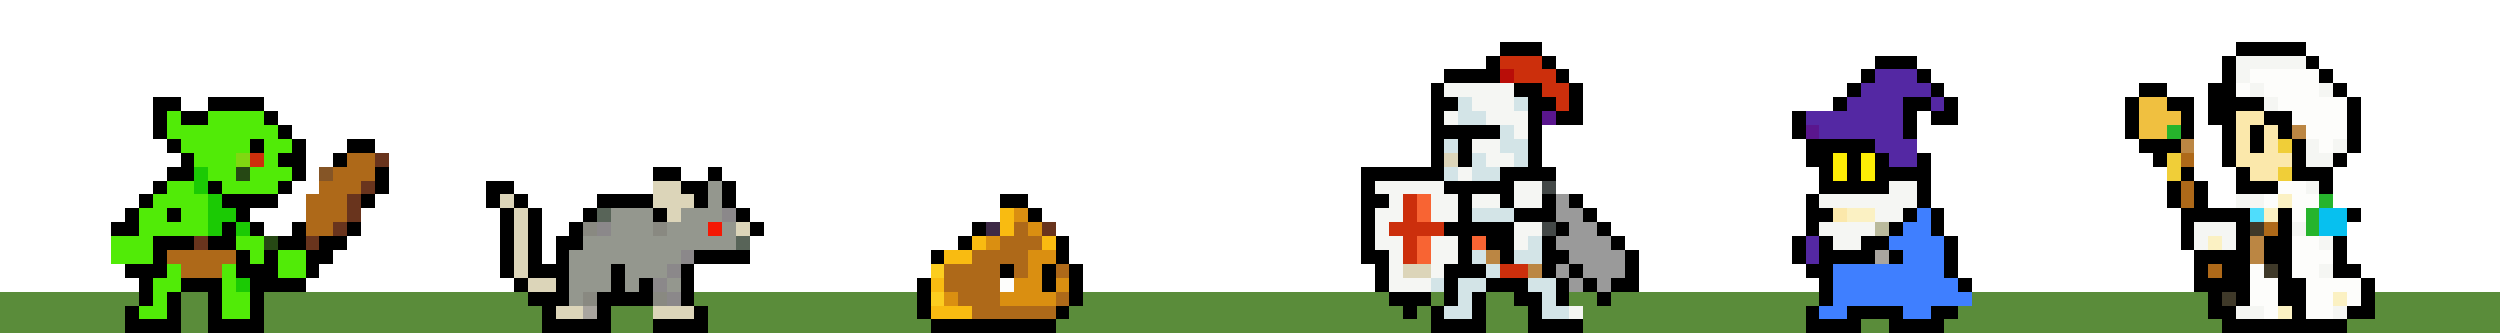
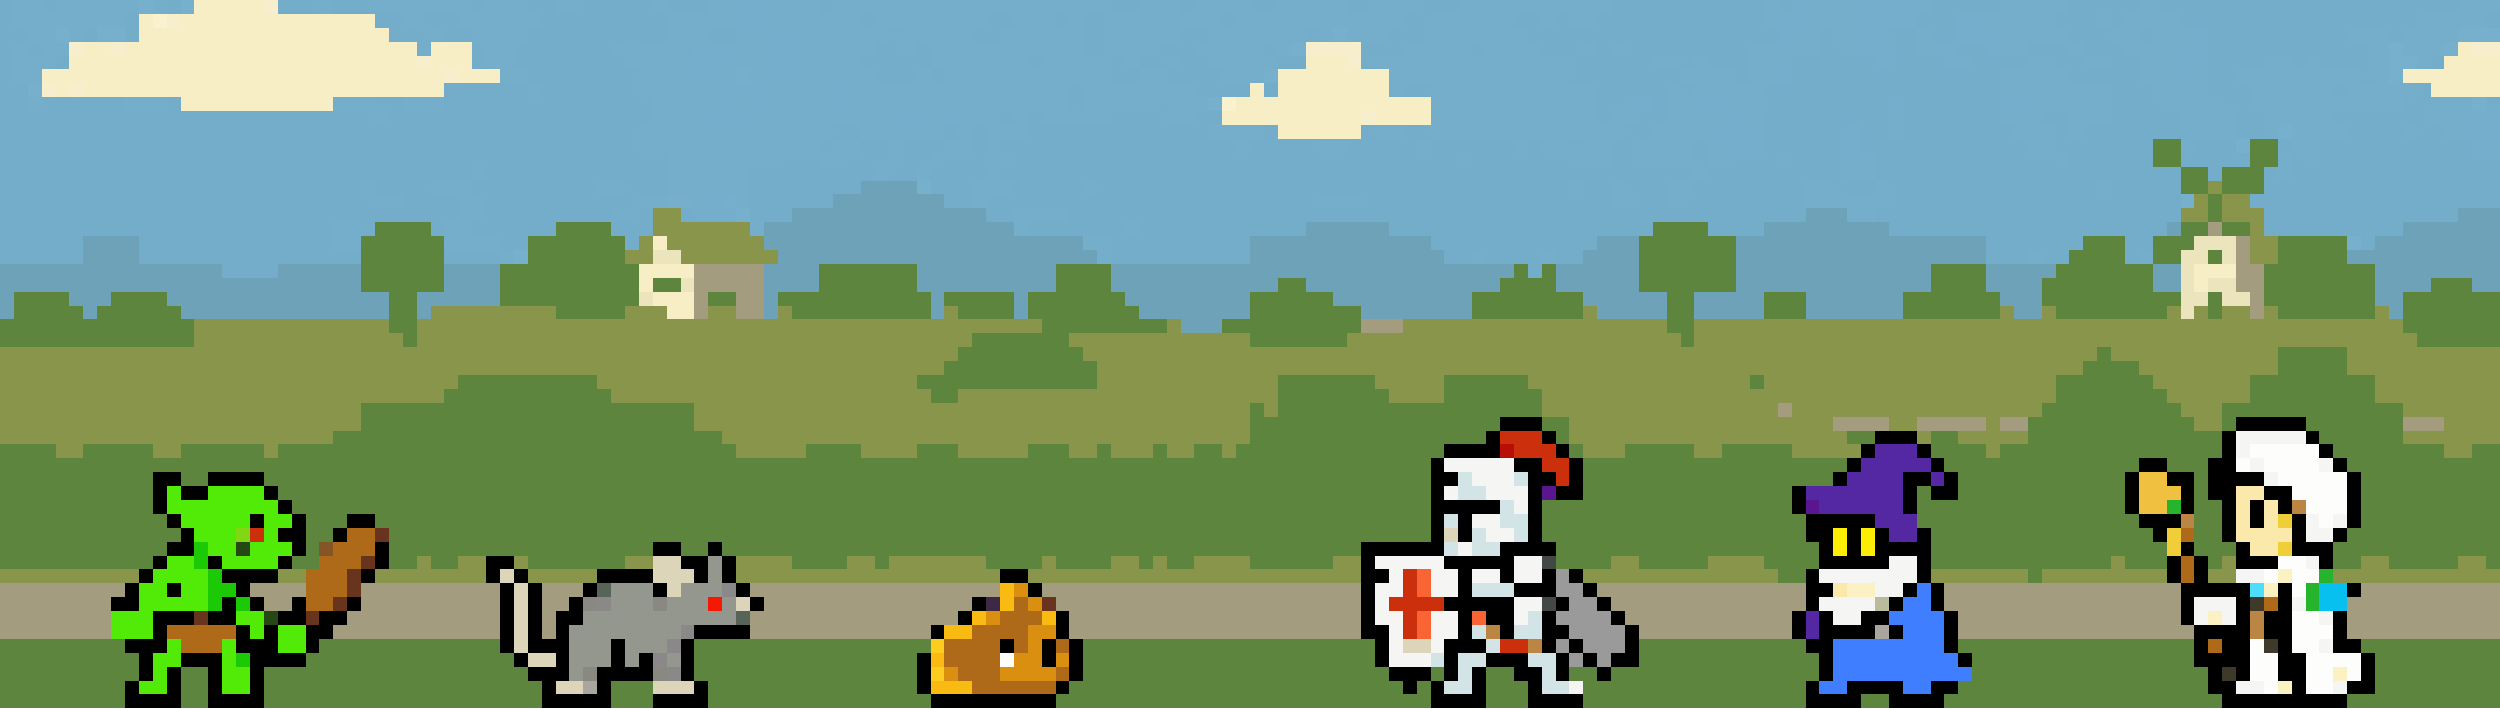
- <svg xmlns="http://www.w3.org/2000/svg" viewBox="0 0 180 24" width="960" height="128" shape-rendering="crispEdges">
+ <svg xmlns="http://www.w3.org/2000/svg" viewBox="0 0 180 51" width="960" height="272" shape-rendering="crispEdges">
  <defs>
    <filter id="flash">
      <feFlood flood-color="#ffffff" />
      <feComposite operator="in" in2="SourceAlpha" />
    </filter>
    <filter id="hit" color-interpolation-filters="sRGB">
      <feComponentTransfer>
        <feFuncR type="gamma" exponent="0.6" />
        <feFuncG type="gamma" exponent="0.6" />
        <feFuncB type="gamma" exponent="0.6" />
      </feComponentTransfer>
    </filter>
+     <g id="bg">
+       <path fill="#5e853d" d="M185 10h2v2h-2zM192 10h2v2h-2zM187 12h2v2h-2zM190 12h3v2h-3zM189 14h1v2h-1zM226 15h1v1h-1zM21 16h5v1h-5zM57 16h4v1h-4zM70 16h4v1h-4zM149 16h4v1h-4zM187 16h2v1h-2zM190 16h2v1h-2zM224 16h4v1h-4zM20 17h8v3h-8zM56 17h6v4h-6zM68 17h7v2h-7zM148 17h7v4h-7zM180 17h3v1h-3zM185 17h3v1h-3zM194 17h5v2h-5zM222 17h8v3h-8zM179 18h4v1h-4zM185 18h2v1h-2zM189 18h1v1h-1zM6 19h3v2h-3zM66 19h10v3h-10zM89 19h7v2h-7zM106 19h4v2h-4zM139 19h1v1h-1zM141 19h1v1h-1zM169 19h4v2h-4zM178 19h7v1h-7zM193 19h8v3h-8zM21 20h7v1h-7zM77 20h2v1h-2zM122 20h2v1h-2zM138 20h4v1h-4zM177 20h8v1h-8zM205 20h3v1h-3zM222 20h7v1h-7zM2 21h9v2h-9zM13 21h4v2h-4zM23 21h2v3h-2zM31 21h4v1h-4zM38 21h4v1h-4zM58 21h2v3h-2zM81 21h2v1h-2zM86 21h11v1h-11zM98 21h5v1h-5zM104 21h7v1h-7zM120 21h6v1h-6zM136 21h8v2h-8zM150 21h2v3h-2zM157 21h3v2h-3zM167 21h7v2h-7zM177 21h10v1h-10zM189 21h1v2h-1zM203 21h8v3h-8zM214 21h5v2h-5zM225 21h2v3h-2zM232 21h4v1h-4zM31 22h5v1h-5zM37 22h6v1h-6zM70 22h5v1h-5zM87 22h10v1h-10zM99 22h4v1h-4zM104 22h8v1h-8zM120 22h8v1h-8zM178 22h8v1h-8zM194 22h7v1h-7zM233 22h3v1h-3zM30 23h14v2h-14zM105 23h9v1h-9zM118 23h10v1h-10zM212 23h9v1h-9zM23 24h1v1h-1zM59 24h1v1h-1zM100 24h7v1h-7zM120 24h7v1h-7zM151 24h1v1h-1zM204 24h7v1h-7zM213 24h8v1h-8zM226 24h1v1h-1zM99 25h9v1h-9zM181 25h1v1h-1zM194 25h5v2h-5zM98 26h11v1h-11zM180 26h4v1h-4zM0 27h8v1h-8zM17 27h4v2h-4zM63 27h10v1h-10zM96 27h13v1h-13zM122 27h7v1h-7zM134 27h6v1h-6zM156 27h1v1h-1zM178 27h7v1h-7zM192 27h9v2h-9zM223 27h4v1h-4zM233 27h7v1h-7zM0 28h9v2h-9zM62 28h12v1h-12zM97 28h2v1h-2zM122 28h8v1h-8zM134 28h7v1h-7zM178 28h8v1h-8zM223 28h5v1h-5zM232 28h8v1h-8zM15 29h6v1h-6zM56 29h24v2h-24zM120 29h1v1h-1zM122 29h19v1h-19zM177 29h10v1h-10zM190 29h13v2h-13zM221 29h19v1h-19zM0 30h10v1h-10zM13 30h10v2h-10zM120 30h23v2h-23zM176 30h12v1h-12zM219 30h21v3h-21zM0 31h11v1h-11zM54 31h28v1h-28zM163 31h2v1h-2zM169 31h2v1h-2zM176 31h27v1h-27zM0 32h27v1h-27zM29 32h5v1h-5zM36 32h5v1h-5zM43 32h6v1h-6zM50 32h33v1h-33zM88 32h4v1h-4zM96 32h3v1h-3zM104 32h3v1h-3zM109 32h1v1h-1zM113 32h1v1h-1zM116 32h2v1h-2zM119 32h25v1h-25zM147 32h5v1h-5zM154 32h5v1h-5zM165 32h1v1h-1zM167 32h6v1h-6zM174 32h32v1h-32zM208 32h7v1h-7zM216 32h2v1h-2zM0 33h164v1h-164zM165 33h75v1h-75zM0 34h240v5h-240zM0 39h231v1h-231zM232 39h2v1h-2zM239 39h1v1h-1zM0 40h4v1h-4zM11 40h12v1h-12zM24 40h18v1h-18zM48 40h12v1h-12zM61 40h2v1h-2zM68 40h7v1h-7zM87 40h4v1h-4zM93 40h1v1h-1zM101 40h4v1h-4zM106 40h4v1h-4zM112 40h1v1h-1zM114 40h2v1h-2zM120 40h6v1h-6zM128 40h1v1h-1zM135 40h1v1h-1zM137 40h9v1h-9zM148 40h5v1h-5zM157 40h11v1h-11zM169 40h13v1h-13zM183 40h3v1h-3zM188 40h2v1h-2zM195 40h1v1h-1zM197 40h3v1h-3zM202 40h5v1h-5zM209 40h5v1h-5zM218 40h1v1h-1zM220 40h1v1h-1zM224 40h2v1h-2zM53 41h1v1h-1zM158 41h3v1h-3zM176 41h1v1h-1zM0 46h240v5h-240z" />
+       <path fill="#6da2b9" d="M92 13h4v1h-4zM9 14h4v1h-4zM90 14h8v1h-8zM232 14h4v1h-4zM4 15h11v1h-11zM87 15h14v1h-14zM160 15h3v1h-3zM207 15h3v1h-3zM230 15h8v1h-8zM4 16h14v1h-14zM85 16h18v1h-18zM124 16h6v1h-6zM157 16h9v1h-9zM186 16h1v1h-1zM203 16h11v1h-11zM228 16h12v1h-12zM0 17h20v2h-20zM28 17h1v1h-1zM36 17h4v2h-4zM85 17h23v1h-23zM120 17h13v1h-13zM145 17h3v1h-3zM155 17h18v2h-18zM201 17h15v1h-15zM230 17h10v3h-10zM28 18h2v1h-2zM86 18h23v1h-23zM120 18h14v1h-14zM144 18h4v1h-4zM199 18h23v1h-23zM0 19h6v2h-6zM9 19h11v1h-11zM28 19h18v1h-18zM50 19h6v1h-6zM62 19h4v2h-4zM85 19h4v2h-4zM96 19h10v2h-10zM110 19h29v1h-29zM142 19h6v2h-6zM155 19h14v2h-14zM173 19h5v1h-5zM185 19h2v2h-2zM201 19h21v1h-21zM9 20h12v1h-12zM28 20h28v1h-28zM110 20h12v1h-12zM124 20h14v1h-14zM173 20h4v1h-4zM201 20h4v1h-4zM208 20h14v1h-14zM229 20h11v1h-11zM0 21h2v2h-2zM11 21h2v2h-2zM17 21h6v1h-6zM25 21h6v2h-6zM35 21h3v1h-3zM42 21h16v1h-16zM60 21h6v1h-6zM85 21h1v2h-1zM97 21h1v2h-1zM103 21h1v2h-1zM111 21h9v1h-9zM126 21h10v1h-10zM144 21h6v1h-6zM152 21h5v2h-5zM160 21h7v2h-7zM174 21h3v1h-3zM201 21h2v1h-2zM211 21h3v2h-3zM219 21h6v2h-6zM227 21h5v2h-5zM236 21h4v1h-4zM18 22h5v1h-5zM36 22h1v1h-1zM43 22h15v1h-15zM60 22h1v1h-1zM112 22h8v1h-8zM128 22h8v1h-8zM145 22h5v1h-5zM175 22h2v1h-2zM202 22h1v1h-1zM237 22h3v1h-3zM115 23h3v1h-3zM211 23h1v1h-1z" />
+       <path fill="#73adca" d="M0 0h6v1h-6zM7 0h1v1h-1zM9 0h2v1h-2zM12 0h10v1h-10zM23 0h8v1h-8zM33 0h1v1h-1zM42 0h1v1h-1zM50 0h3v1h-3zM54 0h3v1h-3zM64 0h1v1h-1zM68 0h2v1h-2zM72 0h5v1h-5zM78 0h3v1h-3zM89 0h1v1h-1zM110 0h2v1h-2zM115 0h1v1h-1zM120 0h2v1h-2zM127 0h2v1h-2zM132 0h3v1h-3zM146 0h11v1h-11zM158 0h1v1h-1zM169 0h5v1h-5zM179 0h5v1h-5zM185 0h22v1h-22zM210 0h1v1h-1zM219 0h1v1h-1zM221 0h1v1h-1zM225 0h5v1h-5zM0 1h10v1h-10zM11 1h7v1h-7zM19 1h12v1h-12zM39 1h1v2h-1zM57 1h2v1h-2zM60 1h3v1h-3zM69 1h9v1h-9zM92 1h1v1h-1zM101 1h2v1h-2zM106 1h1v1h-1zM108 1h2v3h-2zM118 1h1v1h-1zM131 1h2v1h-2zM139 1h2v1h-2zM142 1h1v1h-1zM145 1h12v1h-12zM168 1h3v1h-3zM178 1h3v1h-3zM182 1h1v1h-1zM187 1h17v1h-17zM209 1h1v1h-1zM221 1h4v2h-4zM226 1h1v1h-1zM229 1h1v1h-1zM0 2h8v2h-8zM12 2h6v1h-6zM19 2h13v1h-13zM36 2h1v1h-1zM58 2h3v1h-3zM62 2h2v1h-2zM68 2h10v1h-10zM81 2h2v1h-2zM94 2h1v1h-1zM100 2h2v1h-2zM115 2h2v1h-2zM124 2h1v1h-1zM130 2h3v1h-3zM140 2h18v1h-18zM161 2h1v1h-1zM166 2h2v2h-2zM169 2h2v1h-2zM179 2h3v1h-3zM184 2h1v1h-1zM189 2h10v1h-10zM202 2h1v1h-1zM11 3h20v1h-20zM32 3h1v1h-1zM64 3h1v2h-1zM67 3h7v1h-7zM75 3h1v1h-1zM79 3h1v1h-1zM93 3h2v1h-2zM96 3h1v1h-1zM113 3h3v1h-3zM121 3h1v1h-1zM128 3h3v1h-3zM136 3h1v1h-1zM141 3h3v1h-3zM145 3h1v1h-1zM147 3h9v1h-9zM161 3h2v1h-2zM171 3h2v1h-2zM176 3h3v1h-3zM180 3h3v1h-3zM185 3h1v1h-1zM189 3h12v1h-12zM224 3h1v1h-1zM0 4h6v1h-6zM7 4h1v1h-1zM10 4h10v1h-10zM21 4h10v1h-10zM34 4h1v1h-1zM67 4h8v1h-8zM92 4h5v1h-5zM104 4h1v1h-1zM110 4h1v1h-1zM112 4h2v1h-2zM115 4h2v1h-2zM122 4h2v1h-2zM128 4h1v1h-1zM143 4h6v1h-6zM151 4h1v1h-1zM153 4h3v1h-3zM159 4h6v1h-6zM166 4h4v1h-4zM172 4h4v1h-4zM178 4h2v1h-2zM182 4h2v1h-2zM189 4h4v1h-4zM195 4h1v1h-1zM197 4h4v1h-4zM205 4h1v1h-1zM0 5h4v1h-4zM7 5h2v1h-2zM10 5h8v1h-8zM22 5h9v1h-9zM68 5h8v1h-8zM93 5h3v1h-3zM97 5h1v1h-1zM110 5h2v1h-2zM114 5h4v1h-4zM143 5h8v1h-8zM155 5h1v1h-1zM159 5h15v1h-15zM179 5h5v1h-5zM189 5h2v1h-2zM200 5h1v1h-1zM6 6h11v1h-11zM21 6h2v1h-2zM24 6h8v1h-8zM62 6h6v1h-6zM69 6h7v1h-7zM107 6h1v2h-1zM116 6h4v1h-4zM121 6h1v1h-1zM131 6h2v1h-2zM145 6h5v1h-5zM151 6h1v1h-1zM157 6h17v1h-17zM182 6h3v1h-3zM189 6h3v1h-3zM198 6h1v1h-1zM204 6h1v1h-1zM228 6h2v1h-2zM7 7h5v1h-5zM13 7h4v1h-4zM20 7h12v1h-12zM33 7h6v1h-6zM42 7h1v1h-1zM57 7h2v1h-2zM60 7h1v1h-1zM62 7h15v1h-15zM94 7h1v1h-1zM113 7h3v1h-3zM145 7h2v1h-2zM149 7h1v1h-1zM156 7h10v1h-10zM167 7h7v2h-7zM182 7h4v1h-4zM190 7h2v1h-2zM203 7h2v1h-2zM209 7h1v1h-1zM217 7h1v1h-1zM220 7h5v1h-5zM226 7h4v1h-4zM239 7h1v3h-1zM0 8h2v1h-2zM3 8h1v1h-1zM8 8h3v1h-3zM12 8h45v1h-45zM58 8h19v1h-19zM102 8h1v1h-1zM104 8h1v1h-1zM110 8h4v1h-4zM116 8h2v1h-2zM145 8h1v1h-1zM148 8h2v1h-2zM157 8h9v1h-9zM177 8h2v1h-2zM182 8h5v1h-5zM191 8h2v2h-2zM198 8h7v1h-7zM212 8h2v1h-2zM216 8h14v1h-14zM235 8h1v2h-1zM0 9h4v1h-4zM8 9h1v1h-1zM11 9h3v1h-3zM15 9h3v1h-3zM19 9h57v1h-57zM90 9h2v1h-2zM98 9h1v1h-1zM100 9h1v2h-1zM104 9h13v1h-13zM121 9h1v1h-1zM128 9h1v1h-1zM131 9h2v1h-2zM147 9h2v1h-2zM157 9h6v2h-6zM164 9h2v1h-2zM167 9h8v1h-8zM178 9h1v1h-1zM180 9h7v1h-7zM199 9h4v1h-4zM204 9h2v1h-2zM211 9h18v1h-18zM232 9h1v1h-1zM0 10h5v1h-5zM12 10h64v1h-64zM89 10h1v1h-1zM92 10h2v1h-2zM95 10h3v1h-3zM102 10h17v1h-17zM120 10h5v1h-5zM127 10h5v1h-5zM133 10h6v1h-6zM140 10h1v1h-1zM143 10h1v1h-1zM146 10h2v2h-2zM152 10h1v2h-1zM164 10h12v1h-12zM178 10h7v1h-7zM188 10h3v1h-3zM194 10h1v1h-1zM197 10h11v1h-11zM210 10h18v1h-18zM230 10h5v1h-5zM238 10h2v3h-2zM0 11h4v1h-4zM5 11h1v1h-1zM12 11h2v1h-2zM15 11h63v1h-63zM86 11h3v1h-3zM91 11h3v1h-3zM95 11h2v1h-2zM98 11h4v1h-4zM103 11h32v1h-32zM136 11h7v1h-7zM155 11h3v1h-3zM159 11h4v1h-4zM165 11h13v1h-13zM179 11h6v1h-6zM187 11h5v1h-5zM195 11h1v1h-1zM197 11h32v1h-32zM230 11h4v1h-4zM0 12h11v1h-11zM12 12h6v1h-6zM19 12h45v1h-45zM65 12h13v1h-13zM84 12h9v1h-9zM94 12h2v1h-2zM97 12h4v1h-4zM102 12h50v1h-50zM153 12h10v1h-10zM165 12h22v1h-22zM189 12h1v1h-1zM193 12h1v1h-1zM195 12h32v1h-32zM229 12h4v1h-4zM234 12h2v1h-2zM0 13h12v1h-12zM13 13h1v1h-1zM15 13h1v1h-1zM18 13h3v1h-3zM23 13h33v1h-33zM57 13h4v1h-4zM64 13h9v1h-9zM75 13h3v1h-3zM84 13h8v1h-8zM97 13h3v1h-3zM103 13h5v1h-5zM109 13h34v1h-34zM144 13h2v1h-2zM147 13h3v1h-3zM152 13h8v1h-8zM162 13h3v1h-3zM166 13h15v1h-15zM182 13h5v1h-5zM193 13h32v1h-32zM228 13h8v1h-8zM239 13h1v2h-1zM0 14h7v1h-7zM13 14h2v1h-2zM17 14h8v1h-8zM26 14h31v1h-31zM59 14h4v1h-4zM65 14h11v1h-11zM84 14h6v1h-6zM98 14h2v1h-2zM101 14h24v1h-24zM128 14h18v1h-18zM148 14h2v1h-2zM151 14h9v1h-9zM162 14h1v1h-1zM166 14h21v1h-21zM192 14h33v1h-33zM227 14h5v1h-5zM236 14h1v1h-1zM0 15h4v2h-4zM15 15h4v1h-4zM20 15h7v1h-7zM28 15h35v1h-35zM65 15h9v1h-9zM76 15h1v1h-1zM79 15h1v1h-1zM84 15h3v1h-3zM101 15h2v1h-2zM107 15h53v1h-53zM165 15h22v1h-22zM193 15h14v1h-14zM210 15h16v1h-16zM227 15h1v1h-1zM229 15h1v1h-1zM238 15h2v1h-2zM18 16h3v1h-3zM27 16h27v1h-27zM56 16h1v1h-1zM61 16h1v1h-1zM64 16h6v1h-6zM74 16h3v1h-3zM104 16h7v1h-7zM112 16h12v1h-12zM130 16h19v1h-19zM153 16h4v1h-4zM166 16h20v1h-20zM193 16h10v1h-10zM214 16h10v1h-10zM29 17h7v1h-7zM40 17h14v1h-14zM66 17h2v1h-2zM75 17h1v1h-1zM110 17h10v2h-10zM133 17h12v1h-12zM173 17h7v1h-7zM183 17h2v1h-2zM200 17h1v1h-1zM216 17h6v1h-6zM30 18h6v1h-6zM40 18h16v1h-16zM62 18h4v1h-4zM134 18h2v1h-2zM137 18h4v1h-4zM142 18h2v1h-2zM173 18h3v1h-3zM177 18h2v1h-2zM183 18h1v1h-1zM46 19h4v1h-4zM140 19h1v1h-1z" />
+       <path fill="#75aeca" d="M6 0h1v1h-1zM8 0h1v1h-1zM22 0h1v1h-1zM31 0h2v1h-2zM34 0h6v1h-6zM41 0h1v1h-1zM53 0h1v1h-1zM57 0h7v1h-7zM65 0h3v1h-3zM71 0h1v1h-1zM94 0h1v1h-1zM96 0h1v3h-1zM103 0h4v1h-4zM116 0h2v1h-2zM119 0h1v1h-1zM122 0h2v1h-2zM126 0h1v1h-1zM129 0h3v1h-3zM207 0h3v1h-3zM211 0h1v1h-1zM220 0h1v1h-1zM222 0h3v1h-3zM231 0h1v1h-1zM10 1h1v2h-1zM31 1h8v1h-8zM59 1h1v1h-1zM63 1h6v1h-6zM98 1h1v1h-1zM100 1h1v1h-1zM103 1h2v1h-2zM110 1h1v2h-1zM113 1h1v1h-1zM119 1h12v1h-12zM181 1h1v1h-1zM204 1h5v1h-5zM225 1h1v1h-1zM227 1h2v1h-2zM18 2h1v1h-1zM32 2h2v1h-2zM35 2h1v1h-1zM61 2h1v1h-1zM64 2h4v1h-4zM99 2h1v1h-1zM102 2h1v1h-1zM104 2h1v2h-1zM106 2h1v1h-1zM113 2h2v1h-2zM117 2h5v1h-5zM123 2h1v1h-1zM127 2h3v1h-3zM134 2h1v1h-1zM201 2h1v1h-1zM203 2h3v2h-3zM225 2h4v1h-4zM8 3h1v1h-1zM31 3h1v1h-1zM33 3h2v1h-2zM60 3h1v1h-1zM65 3h2v2h-2zM84 3h1v1h-1zM99 3h3v1h-3zM107 3h1v1h-1zM110 3h2v1h-2zM116 3h5v1h-5zM122 3h1v1h-1zM131 3h2v1h-2zM137 3h1v1h-1zM225 3h3v1h-3zM229 3h1v1h-1zM31 4h3v1h-3zM103 4h1v1h-1zM106 4h1v2h-1zM108 4h2v2h-2zM114 4h1v1h-1zM117 4h5v1h-5zM129 4h5v1h-5zM181 4h1v1h-1zM201 4h1v1h-1zM204 4h1v1h-1zM225 4h4v1h-4zM31 5h2v1h-2zM66 5h2v1h-2zM112 5h2v1h-2zM118 5h3v1h-3zM130 5h4v1h-4zM197 5h1v1h-1zM226 5h3v1h-3zM231 5h1v1h-1zM234 5h1v1h-1zM23 6h1v1h-1zM68 6h1v1h-1zM95 6h1v1h-1zM104 6h2v1h-2zM109 6h1v1h-1zM111 6h1v2h-1zM113 6h3v1h-3zM130 6h1v1h-1zM133 6h2v1h-2zM137 6h1v1h-1zM193 6h1v1h-1zM200 6h1v1h-1zM202 6h2v1h-2zM224 6h4v1h-4zM230 6h1v1h-1zM19 7h1v1h-1zM32 7h1v1h-1zM39 7h3v1h-3zM54 7h3v1h-3zM59 7h1v1h-1zM61 7h1v1h-1zM105 7h2v1h-2zM108 7h2v1h-2zM134 7h3v1h-3zM188 7h1v1h-1zM192 7h1v1h-1zM202 7h1v1h-1zM205 7h2v1h-2zM218 7h2v1h-2zM225 7h1v1h-1zM234 7h1v1h-1zM57 8h1v1h-1zM105 8h1v1h-1zM107 8h1v1h-1zM114 8h1v1h-1zM135 8h1v1h-1zM187 8h4v2h-4zM196 8h2v1h-2zM206 8h1v2h-1zM233 8h2v2h-2zM236 8h1v1h-1zM10 9h1v2h-1zM103 9h1v1h-1zM117 9h4v1h-4zM129 9h2v1h-2zM133 9h3v1h-3zM137 9h1v1h-1zM146 9h1v1h-1zM195 9h1v1h-1zM198 9h1v1h-1zM231 9h1v1h-1zM8 10h1v1h-1zM91 10h1v1h-1zM119 10h1v1h-1zM125 10h2v1h-2zM132 10h1v1h-1zM139 10h1v1h-1zM187 10h1v1h-1zM195 10h2v1h-2zM237 10h1v1h-1zM7 11h3v1h-3zM11 11h1v2h-1zM135 11h1v1h-1zM148 11h1v1h-1zM158 11h1v1h-1zM194 11h1v2h-1zM196 11h1v1h-1zM234 11h1v1h-1zM236 11h2v1h-2zM18 12h1v1h-1zM227 12h2v1h-2zM233 12h1v1h-1zM12 13h1v1h-1zM14 13h1v1h-1zM16 13h2v1h-2zM21 13h2v1h-2zM56 13h1v1h-1zM61 13h1v1h-1zM73 13h2v1h-2zM100 13h1v1h-1zM108 13h1v1h-1zM143 13h1v1h-1zM146 13h1v1h-1zM150 13h2v1h-2zM160 13h1v1h-1zM165 13h1v1h-1zM181 13h1v1h-1zM225 13h3v1h-3zM7 14h2v1h-2zM15 14h2v1h-2zM25 14h1v1h-1zM57 14h2v1h-2zM64 14h1v1h-1zM76 14h1v1h-1zM125 14h3v1h-3zM146 14h2v1h-2zM225 14h2v1h-2zM19 15h1v1h-1zM27 15h1v1h-1zM63 15h2v1h-2zM74 15h2v1h-2zM103 15h4v1h-4zM163 15h2v1h-2zM228 15h1v1h-1zM26 16h1v1h-1zM54 16h2v2h-2zM62 16h2v1h-2zM84 16h1v1h-1zM103 16h1v1h-1zM111 16h1v1h-1zM62 17h4v1h-4zM108 17h2v1h-2zM66 18h1v1h-1zM109 18h1v1h-1zM136 18h1v1h-1zM141 18h1v1h-1zM176 18h1v1h-1zM184 18h1v1h-1z" />
+       <path fill="#75aecb" d="M11 0h1v1h-1zM70 0h1v1h-1zM77 0h1v1h-1zM81 0h8v1h-8zM90 0h4v1h-4zM95 0h1v1h-1zM97 0h6v1h-6zM107 0h3v1h-3zM112 0h3v1h-3zM118 0h1v1h-1zM124 0h2v1h-2zM135 0h11v1h-11zM157 0h1v1h-1zM160 0h5v1h-5zM166 0h3v1h-3zM174 0h5v1h-5zM184 0h1v1h-1zM230 0h1v1h-1zM232 0h4v1h-4zM237 0h3v2h-3zM18 1h1v1h-1zM78 1h5v1h-5zM85 1h7v1h-7zM93 1h3v1h-3zM97 1h1v1h-1zM99 1h1v1h-1zM105 1h1v2h-1zM107 1h1v2h-1zM111 1h2v2h-2zM114 1h4v1h-4zM133 1h6v1h-6zM141 1h1v1h-1zM143 1h2v1h-2zM157 1h2v1h-2zM160 1h4v1h-4zM166 1h1v1h-1zM171 1h7v1h-7zM183 1h4v1h-4zM230 1h6v1h-6zM8 2h2v1h-2zM11 2h1v1h-1zM78 2h3v1h-3zM83 2h11v1h-11zM95 2h1v2h-1zM97 2h2v2h-2zM103 2h1v1h-1zM122 2h1v1h-1zM125 2h1v1h-1zM133 2h1v1h-1zM135 2h5v1h-5zM159 2h2v1h-2zM162 2h4v1h-4zM168 2h1v1h-1zM172 2h7v1h-7zM182 2h2v1h-2zM185 2h3v1h-3zM199 2h2v1h-2zM206 2h1v1h-1zM229 2h6v1h-6zM236 2h4v1h-4zM9 3h2v1h-2zM74 3h1v1h-1zM76 3h3v1h-3zM80 3h4v1h-4zM85 3h1v1h-1zM87 3h6v1h-6zM102 3h2v1h-2zM105 3h2v1h-2zM112 3h1v1h-1zM133 3h3v1h-3zM138 3h3v1h-3zM144 3h1v1h-1zM146 3h1v1h-1zM156 3h5v1h-5zM163 3h1v1h-1zM168 3h2v1h-2zM174 3h2v1h-2zM179 3h1v1h-1zM183 3h2v1h-2zM186 3h3v1h-3zM201 3h1v1h-1zM228 3h1v1h-1zM230 3h10v1h-10zM6 4h1v1h-1zM8 4h2v1h-2zM20 4h1v1h-1zM75 4h5v1h-5zM82 4h4v1h-4zM87 4h5v1h-5zM97 4h6v1h-6zM105 4h1v1h-1zM107 4h1v2h-1zM111 4h1v1h-1zM134 4h9v2h-9zM149 4h2v1h-2zM152 4h1v1h-1zM156 4h3v1h-3zM171 4h1v1h-1zM176 4h2v1h-2zM180 4h1v1h-1zM184 4h3v1h-3zM188 4h1v1h-1zM193 4h2v1h-2zM196 4h1v1h-1zM229 4h7v1h-7zM237 4h3v1h-3zM4 5h3v1h-3zM9 5h1v1h-1zM18 5h4v1h-4zM76 5h7v1h-7zM84 5h9v1h-9zM96 5h1v1h-1zM98 5h8v1h-8zM151 5h4v1h-4zM156 5h2v1h-2zM174 5h5v1h-5zM184 5h5v1h-5zM191 5h6v1h-6zM198 5h2v1h-2zM201 5h1v2h-1zM229 5h2v1h-2zM232 5h2v1h-2zM235 5h2v1h-2zM238 5h2v1h-2zM2 6h4v1h-4zM17 6h4v1h-4zM76 6h6v1h-6zM83 6h1v1h-1zM85 6h5v1h-5zM91 6h4v1h-4zM96 6h8v1h-8zM106 6h1v1h-1zM108 6h1v1h-1zM110 6h1v2h-1zM112 6h1v2h-1zM135 6h2v1h-2zM138 6h7v1h-7zM150 6h1v1h-1zM152 6h5v1h-5zM174 6h8v1h-8zM185 6h4v1h-4zM192 6h1v1h-1zM194 6h4v1h-4zM199 6h1v1h-1zM231 6h9v1h-9zM2 7h5v1h-5zM12 7h1v1h-1zM17 7h2v1h-2zM77 7h17v1h-17zM95 7h10v1h-10zM116 7h1v1h-1zM133 7h1v1h-1zM137 7h8v1h-8zM147 7h1v1h-1zM150 7h3v1h-3zM154 7h2v1h-2zM176 7h6v1h-6zM186 7h2v1h-2zM189 7h1v1h-1zM193 7h9v1h-9zM207 7h1v1h-1zM230 7h4v1h-4zM235 7h4v1h-4zM2 8h1v1h-1zM4 8h4v2h-4zM11 8h1v1h-1zM77 8h4v1h-4zM82 8h1v1h-1zM84 8h11v1h-11zM96 8h2v1h-2zM99 8h3v1h-3zM103 8h1v1h-1zM106 8h1v1h-1zM108 8h2v1h-2zM115 8h1v1h-1zM133 8h2v1h-2zM136 8h9v1h-9zM146 8h2v1h-2zM150 8h7v1h-7zM166 8h1v2h-1zM174 8h3v1h-3zM179 8h3v1h-3zM193 8h3v1h-3zM205 8h1v1h-1zM207 8h2v1h-2zM230 8h3v1h-3zM237 8h2v1h-2zM9 9h1v2h-1zM14 9h1v1h-1zM18 9h1v1h-1zM76 9h14v1h-14zM92 9h6v1h-6zM99 9h1v1h-1zM101 9h2v1h-2zM136 9h1v1h-1zM138 9h8v1h-8zM149 9h5v1h-5zM156 9h1v2h-1zM175 9h3v1h-3zM179 9h1v1h-1zM193 9h1v1h-1zM196 9h2v1h-2zM203 9h1v1h-1zM207 9h1v1h-1zM210 9h1v1h-1zM229 9h2v1h-2zM236 9h3v1h-3zM5 10h3v1h-3zM11 10h1v1h-1zM76 10h13v1h-13zM90 10h1v1h-1zM94 10h1v2h-1zM98 10h2v1h-2zM101 10h1v1h-1zM141 10h2v1h-2zM144 10h2v1h-2zM148 10h4v1h-4zM153 10h2v2h-2zM176 10h2v1h-2zM209 10h1v1h-1zM228 10h2v1h-2zM235 10h2v1h-2zM4 11h1v1h-1zM6 11h1v1h-1zM10 11h1v1h-1zM14 11h1v1h-1zM78 11h8v1h-8zM89 11h2v1h-2zM97 11h1v1h-1zM102 11h1v1h-1zM143 11h3v1h-3zM149 11h3v1h-3zM163 11h2v2h-2zM178 11h1v1h-1zM229 11h1v1h-1zM235 11h1v1h-1zM64 12h1v1h-1zM78 12h6v2h-6zM93 12h1v1h-1zM96 12h1v1h-1zM101 12h1v1h-1zM152 12h1v1h-1zM236 12h2v1h-2zM62 13h2v1h-2zM101 13h2v1h-2zM161 13h1v1h-1zM236 13h3v1h-3zM63 14h1v1h-1zM77 14h1v1h-1zM80 14h1v1h-1zM83 14h1v1h-1zM100 14h1v1h-1zM150 14h1v1h-1zM160 14h2v1h-2zM163 14h3v1h-3zM238 14h1v1h-1z" />
+       <path fill="#75aecc" d="M159 0h1v2h-1zM165 0h1v1h-1zM83 1h2v1h-2zM164 1h2v1h-2zM167 1h1v1h-1zM158 2h1v1h-1zM171 2h1v1h-1zM188 2h1v1h-1zM86 3h1v2h-1zM164 3h2v1h-2zM170 3h1v2h-1zM173 3h1v1h-1zM80 4h2v1h-2zM165 4h1v1h-1zM187 4h1v1h-1zM236 4h1v1h-1zM158 5h1v1h-1zM1 6h1v1h-1zM82 6h1v1h-1zM84 6h1v1h-1zM90 6h1v1h-1zM0 7h2v1h-2zM148 7h1v1h-1zM153 7h1v1h-1zM166 7h1v1h-1zM174 7h2v1h-2zM81 8h1v1h-1zM83 8h1v1h-1zM95 8h1v1h-1zM98 8h1v1h-1zM209 8h3v1h-3zM214 8h2v1h-2zM154 9h2v1h-2zM163 9h1v2h-1zM208 9h2v1h-2zM155 10h1v1h-1zM208 10h1v1h-1zM81 14h1v1h-1zM80 15h3v1h-3z" />
+       <path fill="#76accc" d="M0 6h1v1h-1z" />
+       <path fill="#76aecc" d="M236 0h1v2h-1zM235 2h1v1h-1zM83 5h1v1h-1zM237 5h1v1h-1zM78 14h2v1h-2zM82 14h1v1h-1zM237 14h1v1h-1z" />
+       <path fill="#77b0cc" d="M40 0h1v1h-1zM43 0h1v1h-1zM34 2h1v1h-1zM37 2h2v1h-2zM126 2h1v1h-1zM207 2h3v1h-3zM123 3h1v1h-1zM202 3h1v1h-1zM206 3h1v1h-1zM202 4h2v1h-2zM224 4h1v1h-1zM121 5h1v1h-1zM202 5h1v1h-1zM32 6h1v1h-1zM117 7h1v1h-1zM208 7h1v1h-1zM194 9h1v1h-1zM191 10h1v1h-1zM96 13h1v1h-1zM187 14h1v1h-1zM83 15h1v1h-1zM199 17h1v1h-1zM67 18h1v1h-1z" />
+       <path fill="#89954a" d="M189 13h1v1h-1zM188 14h1v1h-1zM190 14h2v1h-2zM77 15h2v1h-2zM187 15h2v1h-2zM190 15h3v1h-3zM77 16h7v1h-7zM192 16h1v1h-1zM76 17h1v1h-1zM78 17h7v1h-7zM192 17h2v2h-2zM75 18h2v1h-2zM79 18h7v1h-7zM17 22h1v1h-1zM61 22h9v1h-9zM75 22h3v1h-3zM81 22h2v1h-2zM86 22h1v1h-1zM98 22h1v1h-1zM144 22h1v1h-1zM174 22h1v1h-1zM177 22h1v1h-1zM186 22h1v1h-1zM188 22h1v1h-1zM190 22h2v1h-2zM193 22h1v1h-1zM201 22h1v1h-1zM232 22h1v1h-1zM236 22h1v1h-1zM0 23h23v2h-23zM25 23h5v1h-5zM44 23h14v1h-14zM60 23h45v1h-45zM114 23h1v1h-1zM131 23h19v1h-19zM152 23h51v1h-51zM221 23h1v1h-1zM223 23h2v1h-2zM227 23h13v2h-13zM24 24h6v1h-6zM44 24h15v1h-15zM60 24h40v1h-40zM107 24h13v1h-13zM127 24h24v1h-24zM152 24h52v1h-52zM211 24h2v1h-2zM221 24h5v1h-5zM0 25h99v1h-99zM108 25h73v1h-73zM182 25h12v1h-12zM199 25h41v2h-41zM0 26h98v1h-98zM109 26h71v1h-71zM184 26h10v1h-10zM8 27h9v1h-9zM21 27h42v1h-42zM73 27h23v1h-23zM109 27h13v1h-13zM129 27h5v1h-5zM140 27h16v1h-16zM157 27h21v1h-21zM185 27h7v1h-7zM201 27h22v2h-22zM227 27h6v1h-6zM9 28h8v1h-8zM21 28h41v1h-41zM74 28h23v1h-23zM99 28h23v1h-23zM130 28h4v1h-4zM141 28h37v1h-37zM186 28h6v1h-6zM228 28h4v1h-4zM9 29h6v1h-6zM21 29h35v1h-35zM80 29h40v2h-40zM121 29h1v1h-1zM141 29h17v1h-17zM159 29h18v1h-18zM187 29h3v1h-3zM203 29h18v1h-18zM10 30h3v1h-3zM23 30h33v1h-33zM143 30h19v1h-19zM166 30h2v1h-2zM173 30h1v1h-1zM188 30h2v1h-2zM206 30h13v1h-13zM11 31h2v1h-2zM23 31h31v1h-31zM82 31h38v1h-38zM143 31h20v1h-20zM165 31h4v1h-4zM171 31h5v1h-5zM203 31h16v1h-16zM27 32h2v1h-2zM34 32h2v1h-2zM41 32h2v1h-2zM49 32h1v1h-1zM83 32h5v1h-5zM92 32h4v1h-4zM99 32h5v1h-5zM107 32h2v1h-2zM110 32h3v1h-3zM114 32h2v1h-2zM118 32h1v1h-1zM144 32h3v1h-3zM152 32h2v1h-2zM159 32h6v1h-6zM166 32h1v1h-1zM173 32h1v1h-1zM206 32h2v1h-2zM215 32h1v1h-1zM218 32h1v1h-1zM164 33h1v1h-1zM231 39h1v1h-1zM234 39h5v1h-5zM4 40h7v1h-7zM23 40h1v1h-1zM42 40h6v1h-6zM60 40h1v1h-1zM63 40h5v1h-5zM75 40h12v1h-12zM91 40h2v1h-2zM94 40h7v1h-7zM105 40h1v1h-1zM110 40h2v1h-2zM113 40h1v1h-1zM116 40h4v1h-4zM126 40h2v1h-2zM129 40h6v1h-6zM136 40h1v1h-1zM146 40h2v1h-2zM153 40h4v1h-4zM168 40h1v1h-1zM182 40h1v1h-1zM186 40h2v1h-2zM190 40h5v1h-5zM196 40h1v1h-1zM200 40h2v1h-2zM207 40h2v1h-2zM214 40h4v1h-4zM219 40h1v1h-1zM221 40h3v1h-3zM226 40h14v1h-14zM0 41h53v1h-53zM54 41h104v1h-104zM161 41h15v1h-15zM177 41h63v1h-63z" />
+       <path fill="#a49c7e" d="M189 16h1v1h-1zM191 17h1v2h-1zM80 19h5v2h-5zM191 19h2v2h-2zM80 21h1v2h-1zM83 21h2v2h-2zM192 21h1v2h-1zM128 23h3v1h-3zM222 23h1v1h-1zM158 29h1v1h-1zM162 30h4v1h-4zM168 30h5v1h-5zM174 30h2v1h-2zM203 30h3v1h-3zM0 42h240v4h-240z" />
+       <path fill="#ece4bd" d="M188 17h3v1h-3zM77 18h2v1h-2zM187 18h2v1h-2zM190 18h1v1h-1zM187 19h1v2h-1zM79 20h1v1h-1zM189 20h2v1h-2zM76 21h1v1h-1zM187 21h2v1h-2zM190 21h2v1h-2zM187 22h1v1h-1z" />
+       <path fill="#f6eecd" d="M49 0h1v1h-1zM212 0h1v1h-1zM42 1h1v1h-1zM219 1h2v1h-2zM35 3h1v1h-1zM38 3h1v1h-1zM124 3h4v1h-4zM208 3h2v1h-2zM60 4h1v1h-1zM127 4h1v1h-1zM62 5h1v1h-1zM33 6h1v1h-1zM35 6h1v1h-1zM211 7h1v1h-1zM215 7h2v1h-2zM128 8h1v1h-1z" />
+       <path fill="#f8eec6" d="M44 0h5v1h-5zM213 0h6v1h-6zM40 1h1v1h-1zM43 1h14v1h-14zM210 1h9v1h-9zM40 2h18v1h-18zM210 2h11v1h-11zM36 3h2v1h-2zM39 3h21v1h-21zM61 3h3v2h-3zM207 3h1v1h-1zM210 3h14v1h-14zM35 4h25v1h-25zM124 4h3v1h-3zM206 4h18v1h-18zM33 5h29v1h-29zM63 5h3v1h-3zM122 5h8v2h-8zM203 5h23v1h-23zM34 6h1v1h-1zM36 6h26v1h-26zM120 6h1v1h-1zM205 6h19v1h-19zM43 7h11v1h-11zM119 7h14v1h-14zM210 7h1v1h-1zM212 7h3v1h-3zM118 8h10v1h-10zM129 8h4v1h-4zM122 9h6v1h-6zM77 17h1v1h-1zM76 19h4v1h-4zM188 19h3v1h-3zM76 20h1v1h-1zM188 20h1v1h-1zM77 21h3v1h-3zM78 22h2v1h-2z" />
+       <path fill="#faf2ce" d="M41 1h1v1h-1zM118 7h1v1h-1z" />
+     </g>
    <g id="a0">
      <path fill="#000000" d="M5 7h2v1h-2zM9 7h4v1h-4zM5 8h1v1h-1zM7 8h2v1h-2zM13 8h1v1h-1zM5 9h1v1h-1zM14 9h1v1h-1zM6 10h1v1h-1zM12 10h1v1h-1zM15 10h1v1h-1zM19 10h2v1h-2zM7 11h1v1h-1zM14 11h2v1h-2zM18 11h1v1h-1zM6 12h2v1h-2zM15 12h1v1h-1zM21 12h1v1h-1zM5 13h1v1h-1zM9 13h1v1h-1zM14 13h1v1h-1zM21 13h1v1h-1zM4 14h1v1h-1zM10 14h4v1h-4zM20 14h1v1h-1zM3 15h1v1h-1zM6 15h1v1h-1zM11 15h1v1h-1zM2 16h2v1h-2zM10 16h1v1h-1zM12 16h1v1h-1zM15 16h1v1h-1zM19 16h1v1h-1zM5 17h3v1h-3zM9 17h2v1h-2zM14 17h2v1h-2zM17 17h2v1h-2zM5 18h1v1h-1zM11 18h1v1h-1zM13 18h1v1h-1zM16 18h2v1h-2zM3 19h3v1h-3zM11 19h3v1h-3zM16 19h1v1h-1zM4 20h1v1h-1zM7 20h3v1h-3zM12 20h4v1h-4zM4 21h1v1h-1zM6 21h1v1h-1zM9 21h1v1h-1zM12 21h1v1h-1zM3 22h1v1h-1zM6 22h1v1h-1zM9 22h1v1h-1zM12 22h1v1h-1zM3 23h4v1h-4zM9 23h4v1h-4z" />
      <path fill="#1bca04" d="M8 12h1v1h-1zM8 13h1v1h-1zM9 14h1v1h-1zM9 15h2v1h-2zM9 16h1v1h-1zM11 16h1v1h-1zM11 20h1v1h-1z" />
      <path fill="#264814" d="M11 12h1v1h-1zM13 17h1v1h-1z" />
      <path fill="#51eb07" d="M6 8h1v1h-1zM9 8h4v1h-4zM6 9h8v1h-8zM7 10h5v1h-5zM13 10h2v1h-2zM8 11h3v1h-3zM13 11h1v1h-1zM9 12h2v1h-2zM12 12h3v1h-3zM6 13h2v1h-2zM10 13h4v1h-4zM5 14h4v1h-4zM4 15h2v1h-2zM7 15h2v1h-2zM4 16h5v1h-5zM2 17h3v1h-3zM11 17h2v1h-2zM2 18h3v1h-3zM12 18h1v1h-1zM14 18h2v1h-2zM6 19h1v1h-1zM10 19h1v1h-1zM14 19h2v1h-2zM5 20h2v1h-2zM10 20h1v1h-1zM5 21h1v1h-1zM10 21h2v1h-2zM4 22h2v1h-2zM10 22h2v1h-2z" />
      <path fill="#69341d" d="M21 11h1v1h-1zM20 13h1v1h-1zM19 14h1v1h-1zM19 15h1v1h-1zM18 16h1v1h-1zM8 17h1v1h-1zM16 17h1v1h-1z" />
      <path fill="#81d712" d="M11 11h1v1h-1z" />
      <path fill="#855526" d="M17 12h1v1h-1z" />
      <path fill="#ae6919" d="M19 11h2v1h-2zM18 12h3v1h-3zM17 13h3v1h-3zM16 14h3v1h-3zM16 15h3v1h-3zM16 16h2v1h-2zM6 18h5v1h-5zM7 19h3v1h-3z" />
      <path fill="#cc2f0c" d="M12 11h1v1h-1z" />
    </g>
    <clipPath id="a0u">
      <rect x="0" y="0" width="24" height="15" />
    </clipPath>
    <clipPath id="a0l">
      <rect x="0" y="16" width="24" height="8" />
    </clipPath>
    <g id="a1">
      <path fill="#000000" d="M14 12h2v1h-2zM18 12h1v1h-1zM2 13h2v1h-2zM16 13h2v1h-2zM19 13h1v1h-1zM2 14h1v1h-1zM4 14h1v1h-1zM10 14h4v1h-4zM17 14h1v1h-1zM19 14h1v1h-1zM3 15h1v1h-1zM5 15h1v1h-1zM9 15h1v1h-1zM14 15h1v1h-1zM20 15h1v1h-1zM3 16h1v1h-1zM5 16h1v1h-1zM8 16h1v1h-1zM21 16h1v1h-1zM3 17h1v1h-1zM5 17h1v1h-1zM7 17h2v1h-2zM3 18h1v1h-1zM5 18h1v1h-1zM7 18h1v1h-1zM17 18h4v1h-4zM3 19h1v1h-1zM5 19h3v1h-3zM11 19h1v1h-1zM16 19h1v1h-1zM4 20h1v1h-1zM7 20h1v1h-1zM11 20h1v1h-1zM13 20h1v1h-1zM16 20h1v1h-1zM5 21h3v1h-3zM10 21h4v1h-4zM16 21h1v1h-1zM6 22h1v1h-1zM10 22h1v1h-1zM17 22h1v1h-1zM6 23h5v1h-5zM14 23h4v1h-4z" />
      <path fill="#586458" d="M10 15h1v1h-1zM20 17h1v1h-1z" />
      <path fill="#898981" d="M9 16h1v1h-1zM14 16h1v1h-1zM9 21h1v1h-1zM14 21h1v1h-1z" />
      <path fill="#8b888a" d="M19 15h1v1h-1zM10 16h1v1h-1zM16 18h1v1h-1zM15 19h1v1h-1zM14 20h1v1h-1zM15 21h1v1h-1z" />
      <path fill="#94978e" d="M18 13h1v1h-1zM18 14h1v1h-1zM11 15h3v1h-3zM16 15h3v1h-3zM11 16h3v1h-3zM15 16h3v1h-3zM19 16h1v1h-1zM9 17h11v1h-11zM8 18h8v1h-8zM8 19h3v1h-3zM12 19h3v1h-3zM8 20h3v1h-3zM12 20h1v1h-1zM15 20h1v1h-1zM8 21h1v1h-1z" />
      <path fill="#a9a59f" d="M9 22h1v1h-1z" />
      <path fill="#dcd5b9" d="M14 13h2v1h-2zM3 14h1v1h-1zM14 14h3v1h-3zM4 15h1v1h-1zM15 15h1v1h-1zM4 16h1v1h-1zM20 16h1v1h-1zM4 17h1v1h-1zM4 18h1v1h-1zM4 19h1v1h-1zM5 20h2v1h-2zM7 22h2v1h-2zM14 22h3v1h-3z" />
      <path fill="#f51804" d="M18 16h1v1h-1z" />
    </g>
    <clipPath id="a1u">
      <rect x="0" y="0" width="24" height="18" />
    </clipPath>
    <clipPath id="a1l">
      <rect x="0" y="19" width="24" height="5" />
    </clipPath>
    <g id="a2">
      <path fill="#000000" d="M12 14h2v1h-2zM14 15h1v1h-1zM10 16h1v1h-1zM9 17h1v1h-1zM16 17h1v1h-1zM7 18h1v1h-1zM16 18h1v1h-1zM12 19h1v1h-1zM15 19h1v1h-1zM17 19h1v1h-1zM6 20h1v1h-1zM15 20h1v1h-1zM17 20h1v1h-1zM6 21h1v1h-1zM17 21h1v1h-1zM6 22h1v1h-1zM16 22h1v1h-1zM7 23h9v1h-9z" />
      <path fill="#3d2946" d="M11 16h1v1h-1z" />
      <path fill="#69341d" d="M15 16h1v1h-1z" />
      <path fill="#ae6919" d="M13 16h1v1h-1zM12 17h3v1h-3zM10 18h4v1h-4zM8 19h4v1h-4zM13 19h1v1h-1zM16 19h1v1h-1zM8 20h4v1h-4zM9 21h3v1h-3zM16 21h1v1h-1zM10 22h6v1h-6z" />
      <path fill="#da8f11" d="M13 15h1v1h-1zM14 16h1v1h-1zM11 17h1v1h-1zM14 18h2v1h-2zM14 19h1v1h-1zM13 20h2v1h-2zM16 20h1v1h-1zM8 21h1v1h-1zM12 21h4v1h-4z" />
      <path fill="#f9bb11" d="M12 15h1v1h-1zM12 16h1v1h-1zM10 17h1v1h-1zM15 17h1v1h-1zM8 18h2v1h-2zM7 20h1v1h-1zM7 22h3v1h-3z" />
      <path fill="#fccd1f" d="M7 19h1v1h-1zM7 21h1v1h-1z" />
      <path fill="#fdfdfb" d="M12 20h1v1h-1z" />
    </g>
    <clipPath id="a2u">
      <rect x="0" y="0" width="24" height="19" />
    </clipPath>
    <clipPath id="a2l">
      <rect x="0" y="20" width="24" height="4" />
    </clipPath>
    <g id="a3">
      <path fill="#000000" d="M9 3h3v1h-3zM8 4h1v1h-1zM12 4h1v1h-1zM7 5h1v1h-1zM12 5h4v1h-4zM6 6h1v1h-1zM9 6h2v1h-2zM16 6h1v1h-1zM6 7h1v1h-1zM8 7h2v1h-2zM15 7h2v1h-2zM6 8h2v1h-2zM9 8h1v1h-1zM16 8h1v1h-1zM9 9h1v1h-1zM12 9h5v1h-5zM9 10h1v1h-1zM14 10h1v1h-1zM16 10h1v1h-1zM9 11h1v1h-1zM14 11h1v1h-1zM16 11h1v1h-1zM8 12h4v1h-4zM16 12h6v1h-6zM11 13h5v1h-5zM21 13h1v1h-1zM6 14h1v1h-1zM8 14h1v1h-1zM11 14h1v1h-1zM14 14h1v1h-1zM20 14h2v1h-2zM5 15h1v1h-1zM8 15h3v1h-3zM14 15h1v1h-1zM21 15h1v1h-1zM4 16h1v1h-1zM7 16h1v1h-1zM11 16h5v1h-5zM21 16h1v1h-1zM3 17h1v1h-1zM8 17h1v1h-1zM11 17h2v1h-2zM14 17h1v1h-1zM21 17h1v1h-1zM2 18h1v1h-1zM7 18h2v1h-2zM11 18h1v1h-1zM14 18h1v1h-1zM20 18h2v1h-2zM2 19h1v1h-1zM6 19h1v1h-1zM8 19h1v1h-1zM13 19h3v1h-3zM20 19h1v1h-1zM2 20h2v1h-2zM5 20h1v1h-1zM7 20h1v1h-1zM10 20h3v1h-3zM15 20h1v1h-1zM20 20h1v1h-1zM4 21h1v1h-1zM7 21h1v1h-1zM9 21h2v1h-2zM13 21h1v1h-1zM15 21h1v1h-1zM17 21h3v1h-3zM9 22h1v1h-1zM13 22h1v1h-1zM16 22h1v1h-1zM18 22h1v1h-1zM6 23h4v1h-4zM13 23h4v1h-4z" />
      <path fill="#434847" d="M8 13h1v1h-1zM8 16h1v1h-1z" />
      <path fill="#5a168e" d="M8 8h1v1h-1z" />
      <path fill="#b90d08" d="M11 5h1v1h-1z" />
      <path fill="#bb8643" d="M12 18h1v1h-1zM9 19h1v1h-1z" />
      <path fill="#cc2f0c" d="M9 4h3v1h-3zM8 5h3v1h-3zM7 6h2v1h-2zM7 7h1v1h-1zM18 14h1v1h-1zM18 15h1v1h-1zM16 16h4v1h-4zM18 17h1v1h-1zM18 18h1v1h-1zM10 19h2v1h-2z" />
      <path fill="#d3e4e7" d="M10 7h1v1h-1zM14 7h1v1h-1zM13 8h2v1h-2zM11 9h1v1h-1zM10 10h2v1h-2zM15 10h1v1h-1zM10 11h1v1h-1zM13 11h1v1h-1zM12 12h2v1h-2zM15 12h1v1h-1zM11 15h3v1h-3zM9 17h1v1h-1zM9 18h2v1h-2zM13 18h1v1h-1zM12 19h1v1h-1zM8 20h2v1h-2zM13 20h2v1h-2zM16 20h1v1h-1zM8 21h1v1h-1zM14 21h1v1h-1zM7 22h2v1h-2zM14 22h2v1h-2z" />
      <path fill="#dcd5b9" d="M15 11h1v1h-1zM17 19h2v1h-2z" />
      <path fill="currentColor" d="M7 14h1v1h-1zM6 15h2v1h-2zM5 16h2v1h-2zM4 17h4v1h-4zM3 18h4v1h-4zM3 19h3v1h-3zM7 19h1v1h-1zM4 20h1v1h-1zM6 20h1v1h-1z" />
      <path fill="#f5f6f3" d="M11 6h5v1h-5zM11 7h3v1h-3zM10 8h3v1h-3zM15 8h1v1h-1zM10 9h1v1h-1zM12 10h2v1h-2zM11 11h2v1h-2zM14 12h1v1h-1zM9 13h2v1h-2zM16 13h5v1h-5zM9 14h2v1h-2zM12 14h2v1h-2zM15 14h2v1h-2zM19 14h1v1h-1zM15 15h2v1h-2zM19 15h2v1h-2zM9 16h2v1h-2zM20 16h1v1h-1zM10 17h1v1h-1zM15 17h2v1h-2zM19 17h2v1h-2zM15 18h2v1h-2zM19 18h1v1h-1zM16 19h1v1h-1zM19 19h1v1h-1zM17 20h3v1h-3zM6 22h1v1h-1z" />
      <path fill="#f86433" d="M17 14h1v1h-1zM17 15h1v1h-1zM13 17h1v1h-1zM17 17h1v1h-1zM17 18h1v1h-1z" />
    </g>
    <clipPath id="a3u">
      <rect x="0" y="0" width="24" height="13" />
    </clipPath>
    <clipPath id="a3l">
      <rect x="0" y="14" width="24" height="10" />
    </clipPath>
    <g id="a4">
      <path fill="#000000" d="M9 4h3v1h-3zM8 5h1v1h-1zM12 5h1v1h-1zM7 6h1v1h-1zM13 6h1v1h-1zM6 7h1v1h-1zM8 7h2v1h-2zM14 7h1v1h-1zM6 8h2v1h-2zM9 8h1v1h-1zM17 8h1v1h-1zM9 9h1v1h-1zM17 9h1v1h-1zM12 10h5v1h-5zM8 11h1v1h-1zM11 11h1v1h-1zM13 11h1v1h-1zM15 11h2v1h-2zM8 12h4v1h-4zM13 12h1v1h-1zM15 12h1v1h-1zM8 13h1v1h-1zM11 13h5v1h-5zM8 14h1v1h-1zM16 14h1v1h-1zM7 15h1v1h-1zM9 15h1v1h-1zM15 15h2v1h-2zM7 16h1v1h-1zM10 16h1v1h-1zM16 16h1v1h-1zM6 17h1v1h-1zM11 17h2v1h-2zM15 17h1v1h-1zM17 17h1v1h-1zM6 18h1v1h-1zM10 18h1v1h-1zM12 18h4v1h-4zM17 18h1v1h-1zM6 19h1v1h-1zM15 19h2v1h-2zM5 20h1v1h-1zM15 20h1v1h-1zM15 21h1v1h-1zM6 22h2v1h-2zM10 22h4v1h-4zM16 22h1v1h-1zM7 23h4v1h-4zM13 23h4v1h-4z" />
      <path fill="#5428a3" d="M9 5h3v1h-3zM8 6h5v1h-5zM7 7h1v1h-1zM10 7h4v1h-4zM10 8h7v1h-7zM10 9h6v1h-6zM9 10h3v1h-3zM9 11h2v1h-2zM16 17h1v1h-1zM16 18h1v1h-1z" />
      <path fill="#5a168e" d="M16 9h1v1h-1z" />
      <path fill="currentColor" d="M8 15h1v1h-1zM8 16h2v1h-2zM7 17h4v1h-4zM7 18h3v1h-3zM7 19h8v1h-8zM6 20h9v1h-9zM5 21h10v1h-10zM8 22h2v1h-2zM14 22h2v1h-2z" />
      <path fill="#a9a59f" d="M11 18h1v1h-1z" />
      <path fill="#baba9c" d="M11 16h1v1h-1z" />
      <path fill="#f5f6f3" d="M9 13h2v1h-2zM9 14h7v1h-7zM10 15h2v1h-2zM12 16h4v1h-4zM13 17h2v1h-2z" />
      <path fill="#fbe8ab" d="M14 15h1v1h-1z" />
      <path fill="#fbf1c3" d="M12 15h2v1h-2z" />
      <path fill="#fded05" d="M12 11h1v1h-1zM14 11h1v1h-1zM12 12h1v1h-1zM14 12h1v1h-1z" />
    </g>
    <clipPath id="a4u">
      <rect x="0" y="0" width="24" height="14" />
    </clipPath>
    <clipPath id="a4l">
      <rect x="0" y="15" width="24" height="9" />
    </clipPath>
    <g id="a5">
      <path fill="#000000" d="M8 3h5v1h-5zM7 4h1v1h-1zM13 4h1v1h-1zM6 5h1v1h-1zM13 5h1v1h-1zM5 6h1v1h-1zM13 6h2v1h-2zM18 6h2v1h-2zM4 7h1v1h-1zM11 7h4v1h-4zM16 7h2v1h-2zM20 7h1v1h-1zM4 8h1v1h-1zM9 8h2v1h-2zM13 8h2v1h-2zM16 8h1v1h-1zM20 8h1v1h-1zM4 9h1v1h-1zM9 9h1v1h-1zM11 9h1v1h-1zM13 9h1v1h-1zM16 9h1v1h-1zM20 9h1v1h-1zM4 10h1v1h-1zM8 10h1v1h-1zM11 10h1v1h-1zM13 10h1v1h-1zM17 10h3v1h-3zM5 11h1v1h-1zM8 11h1v1h-1zM13 11h1v1h-1zM18 11h1v1h-1zM6 12h3v1h-3zM12 12h1v1h-1zM16 12h1v1h-1zM6 13h1v1h-1zM10 13h3v1h-3zM15 13h1v1h-1zM17 13h1v1h-1zM15 14h1v1h-1zM17 14h1v1h-1zM4 15h1v1h-1zM9 15h1v1h-1zM12 15h5v1h-5zM9 16h1v1h-1zM12 16h1v1h-1zM16 16h1v1h-1zM5 17h1v1h-1zM9 17h2v1h-2zM12 17h1v1h-1zM16 17h1v1h-1zM5 18h1v1h-1zM9 18h2v1h-2zM12 18h4v1h-4zM4 19h2v1h-2zM9 19h1v1h-1zM12 19h2v1h-2zM15 19h1v1h-1zM3 20h1v1h-1zM8 20h2v1h-2zM12 20h4v1h-4zM3 21h1v1h-1zM8 21h2v1h-2zM12 21h1v1h-1zM14 21h1v1h-1zM3 22h2v1h-2zM8 22h1v1h-1zM13 22h2v1h-2zM5 23h9v1h-9z" />
      <path fill="#07c0ef" d="M5 15h2v1h-2zM5 16h2v1h-2z" />
      <path fill="currentColor" d="M18 7h2v1h-2zM17 8h3v1h-3zM18 9h2v1h-2z" />
      <path fill="#26b42c" d="M17 9h1v1h-1zM6 14h1v1h-1zM7 15h1v1h-1zM7 16h1v1h-1z" />
      <path fill="#3f3929" d="M11 16h1v1h-1zM10 19h1v1h-1zM13 21h1v1h-1z" />
      <path fill="#4fddfc" d="M11 15h1v1h-1z" />
      <path fill="#ae6919" d="M16 11h1v1h-1zM16 13h1v1h-1zM16 14h1v1h-1zM10 16h1v1h-1zM14 19h1v1h-1z" />
      <path fill="#bb8643" d="M8 9h1v1h-1zM16 10h1v1h-1zM11 17h1v1h-1zM11 18h1v1h-1z" />
      <path fill="#f0ce38" d="M9 10h1v1h-1zM17 11h1v1h-1zM9 12h1v1h-1zM17 12h1v1h-1z" />
      <path fill="#f5f6f3" d="M8 4h5v1h-5zM12 5h1v1h-1zM6 6h1v1h-1zM11 6h1v1h-1zM10 7h1v1h-1zM5 10h1v1h-1zM7 10h1v1h-1zM6 11h2v1h-2zM7 13h1v1h-1zM11 14h2v1h-2zM8 16h1v1h-1zM13 16h3v1h-3zM6 17h1v1h-1zM13 17h1v1h-1zM15 17h1v1h-1zM6 19h1v1h-1zM5 22h1v1h-1zM11 22h2v1h-2z" />
      <path fill="#fbe8ab" d="M11 8h2v1h-2zM10 9h1v1h-1zM12 9h1v1h-1zM10 10h1v1h-1zM12 10h1v1h-1zM9 11h4v1h-4zM10 12h2v1h-2z" />
      <path fill="#fbf1c3" d="M9 14h1v1h-1zM10 15h1v1h-1zM14 17h1v1h-1zM5 21h1v1h-1zM9 22h1v1h-1z" />
      <path fill="#fdfdfb" d="M7 5h5v1h-5zM7 6h4v1h-4zM12 6h1v1h-1zM5 7h5v1h-5zM5 8h4v1h-4zM5 9h3v1h-3zM6 10h1v1h-1zM8 13h2v1h-2zM7 14h2v1h-2zM10 14h1v1h-1zM8 15h1v1h-1zM7 17h2v1h-2zM6 18h3v1h-3zM7 19h2v1h-2zM11 19h1v1h-1zM4 20h4v1h-4zM10 20h2v1h-2zM4 21h1v1h-1zM6 21h2v1h-2zM10 21h2v1h-2zM6 22h2v1h-2zM10 22h1v1h-1z" />
    </g>
    <clipPath id="a5u">
      <rect x="0" y="0" width="24" height="13" />
    </clipPath>
    <clipPath id="a5l">
      <rect x="0" y="14" width="24" height="10" />
    </clipPath>
  </defs>
-   <rect x="0" y="21" width="180" height="3" fill="#5a8c3a" />
-   <g transform="translate(6 0)">
+   <use href="#bg" transform="translate(-30 0)" />
+   <g transform="translate(6 27)">
    <g>
      <animate attributeName="visibility" values="visible;hidden" calcMode="discrete" begin="-10s" dur="1s" repeatCount="indefinite" />
      <use href="#a0" />
    </g>
    <g visibility="hidden">
      <animate attributeName="visibility" values="hidden;visible" calcMode="discrete" begin="-10s" dur="1s" repeatCount="indefinite" />
      <g>
        <use href="#a0" clip-path="url(#a0u)" transform="translate(0 1)" />
        <use href="#a0" clip-path="url(#a0l)" />
      </g>
    </g>
  </g>
-   <g transform="translate(33 0)">
+   <g transform="translate(33 27)">
    <g>
      <animate attributeName="visibility" values="visible;hidden" calcMode="discrete" begin="-10s" dur="1s" repeatCount="indefinite" />
      <use href="#a1" />
    </g>
    <g visibility="hidden">
      <animate attributeName="visibility" values="hidden;visible" calcMode="discrete" begin="-10s" dur="1s" repeatCount="indefinite" />
      <g>
        <use href="#a1" clip-path="url(#a1u)" transform="translate(0 1)" />
        <use href="#a1" clip-path="url(#a1l)" />
      </g>
    </g>
  </g>
-   <g transform="translate(60 0)">
+   <g transform="translate(60 27)">
    <g>
      <animate attributeName="visibility" values="visible;hidden" calcMode="discrete" begin="-10s" dur="1s" repeatCount="indefinite" />
      <use href="#a2" />
    </g>
    <g visibility="hidden">
      <animate attributeName="visibility" values="hidden;visible" calcMode="discrete" begin="-10s" dur="1s" repeatCount="indefinite" />
      <g>
        <use href="#a2" clip-path="url(#a2u)" transform="translate(0 1)" />
        <use href="#a2" clip-path="url(#a2l)" />
      </g>
    </g>
  </g>
-   <g transform="translate(96 0)">
+   <g transform="translate(96 27)">
    <g>
      <animate attributeName="visibility" values="visible;hidden" calcMode="discrete" begin="-10s" dur="1s" repeatCount="indefinite" />
      <use href="#a3" transform="translate(24 0) scale(-1 1)" color="#9a9a9a" />
    </g>
    <g visibility="hidden">
      <animate attributeName="visibility" values="hidden;visible" calcMode="discrete" begin="-10s" dur="1s" repeatCount="indefinite" />
      <g color="#9a9a9a">
        <use href="#a3" clip-path="url(#a3u)" transform="translate(0 1) translate(24 0) scale(-1 1)" />
        <use href="#a3" clip-path="url(#a3l)" transform="translate(24 0) scale(-1 1)" />
      </g>
    </g>
  </g>
-   <g transform="translate(123 0)">
+   <g transform="translate(123 27)">
    <g>
      <animate attributeName="visibility" values="visible;hidden" calcMode="discrete" begin="-10s" dur="1s" repeatCount="indefinite" />
      <use href="#a4" transform="translate(24 0) scale(-1 1)" color="#3f7fff" />
    </g>
    <g visibility="hidden">
      <animate attributeName="visibility" values="hidden;visible" calcMode="discrete" begin="-10s" dur="1s" repeatCount="indefinite" />
      <g color="#3f7fff">
        <use href="#a4" clip-path="url(#a4u)" transform="translate(0 1) translate(24 0) scale(-1 1)" />
        <use href="#a4" clip-path="url(#a4l)" transform="translate(24 0) scale(-1 1)" />
      </g>
    </g>
  </g>
-   <g transform="translate(150 0)">
+   <g transform="translate(150 27)">
    <g>
      <animate attributeName="visibility" values="visible;hidden" calcMode="discrete" begin="-10s" dur="1s" repeatCount="indefinite" />
      <use href="#a5" transform="translate(24 0) scale(-1 1)" color="#f0c040" />
    </g>
    <g visibility="hidden">
      <animate attributeName="visibility" values="hidden;visible" calcMode="discrete" begin="-10s" dur="1s" repeatCount="indefinite" />
      <g color="#f0c040">
        <use href="#a5" clip-path="url(#a5u)" transform="translate(0 1) translate(24 0) scale(-1 1)" />
        <use href="#a5" clip-path="url(#a5l)" transform="translate(24 0) scale(-1 1)" />
      </g>
    </g>
  </g>
</svg>
